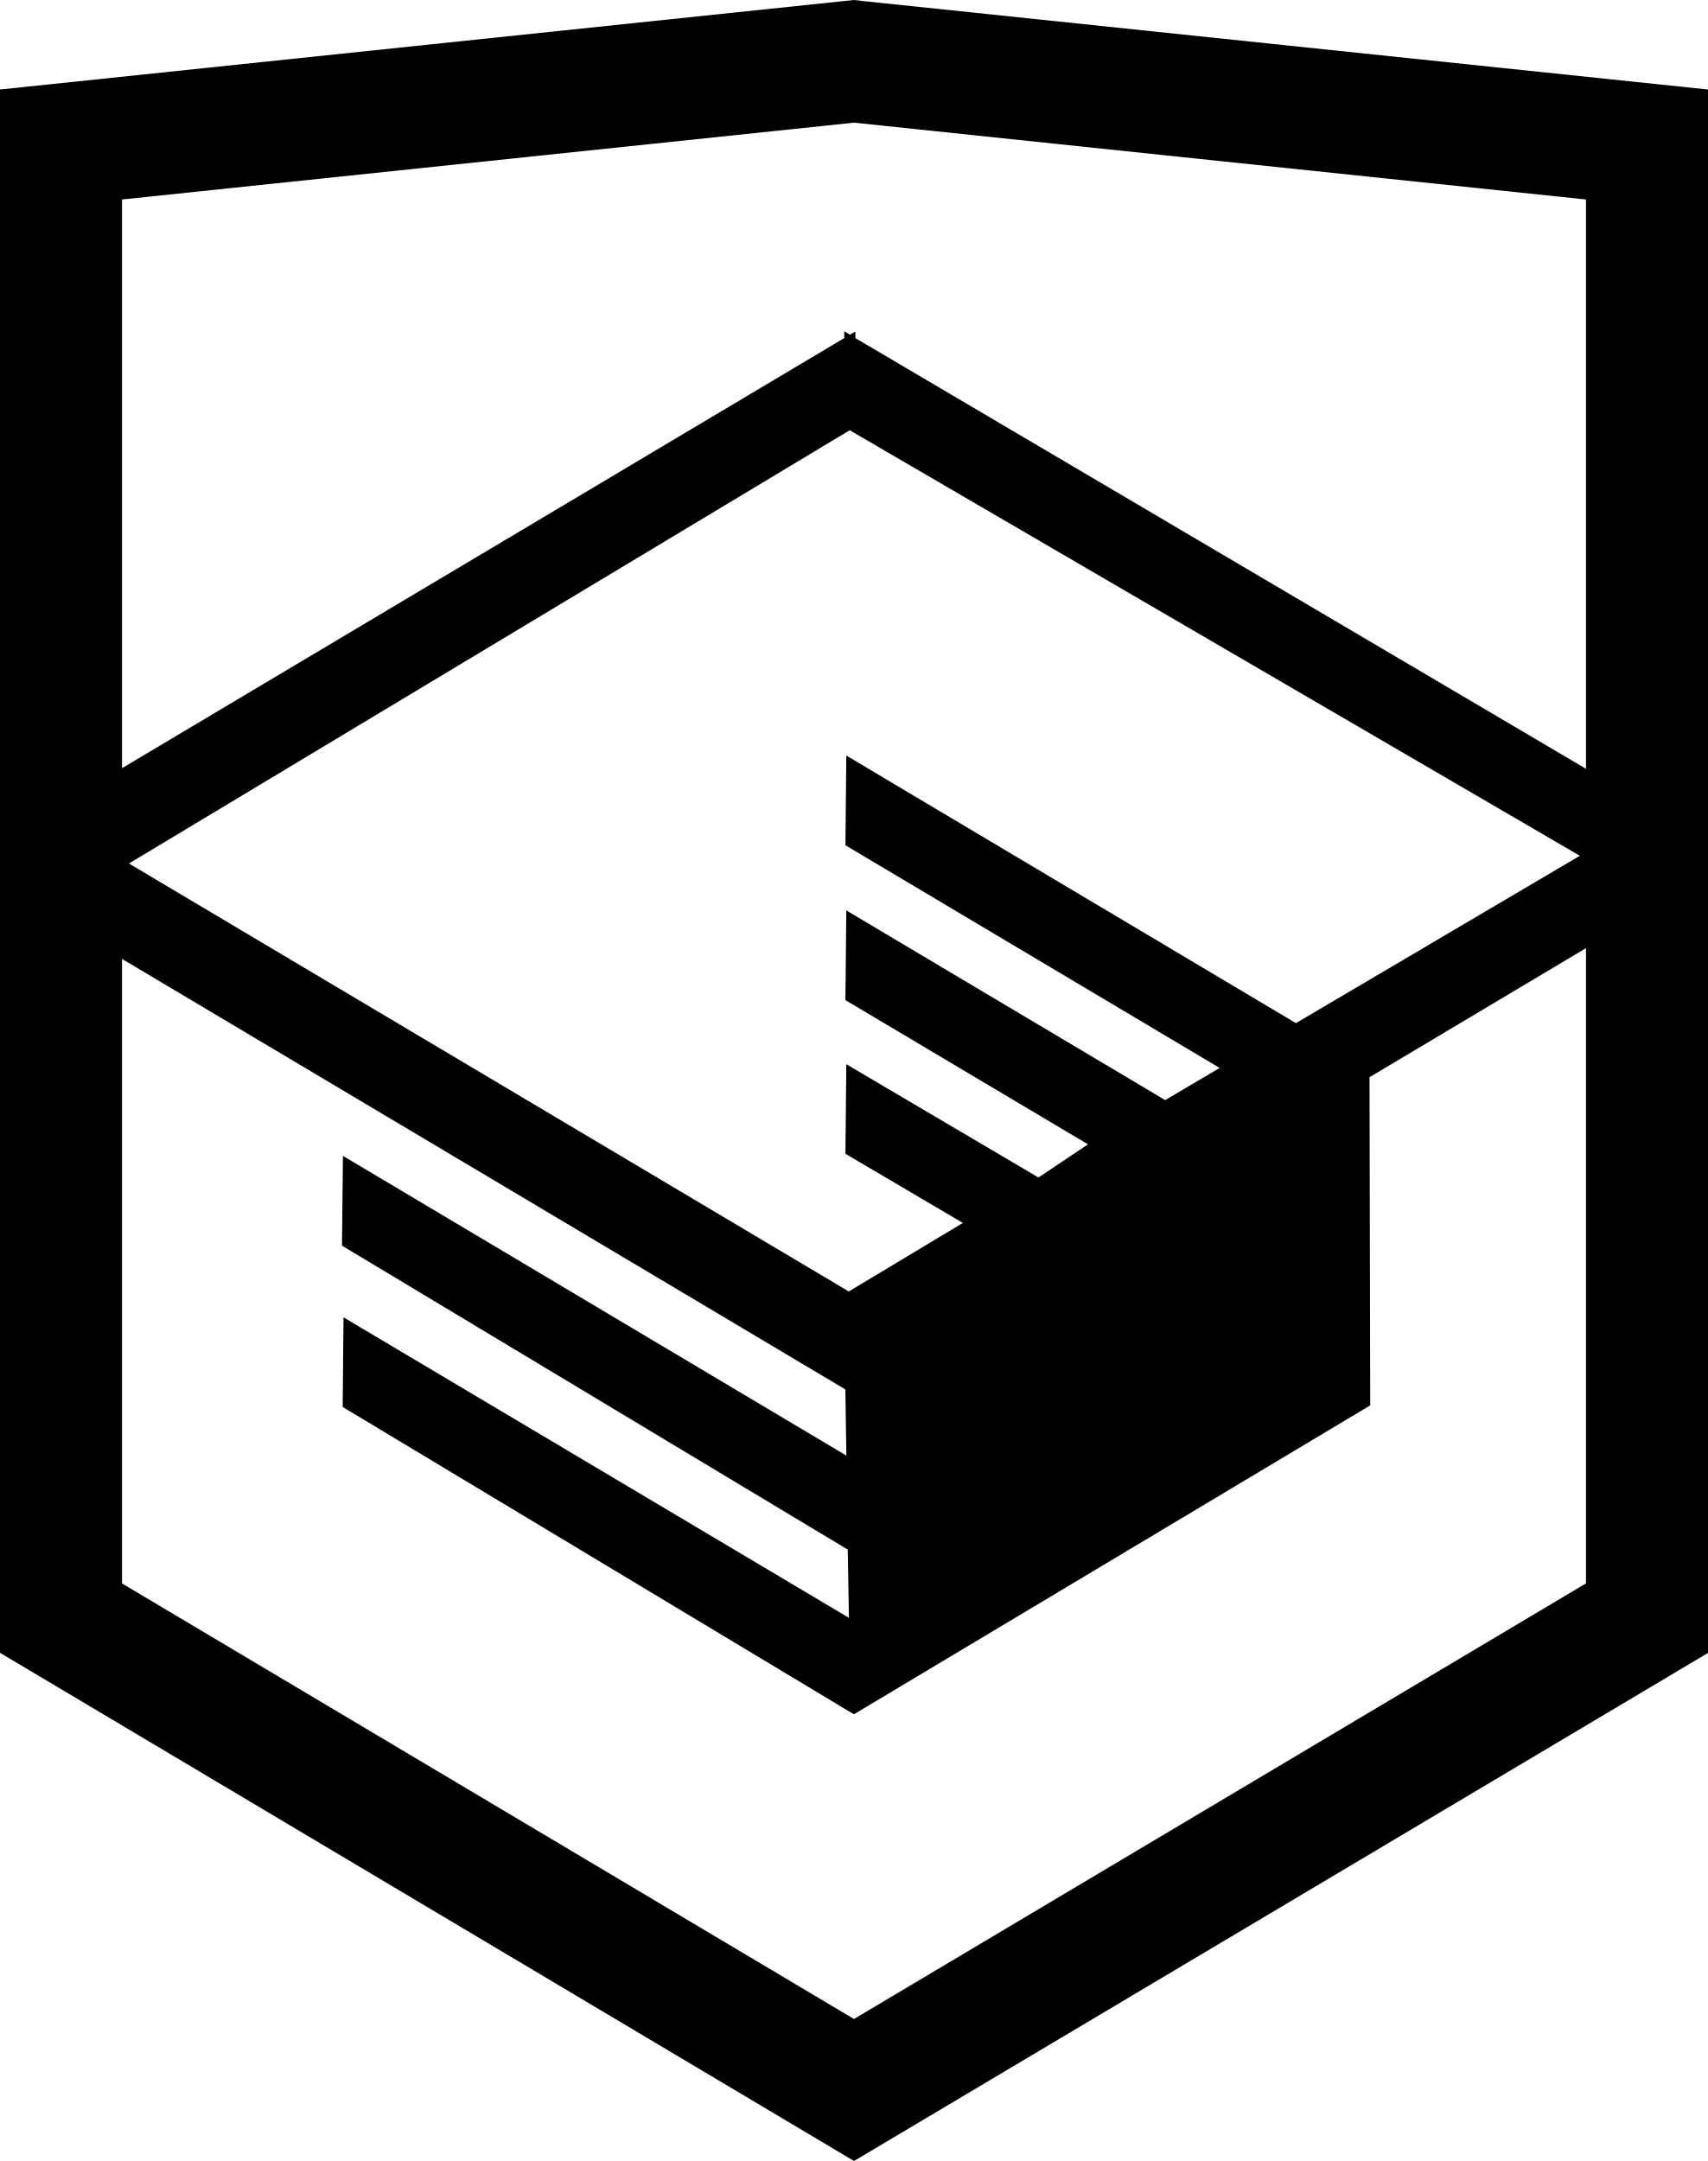
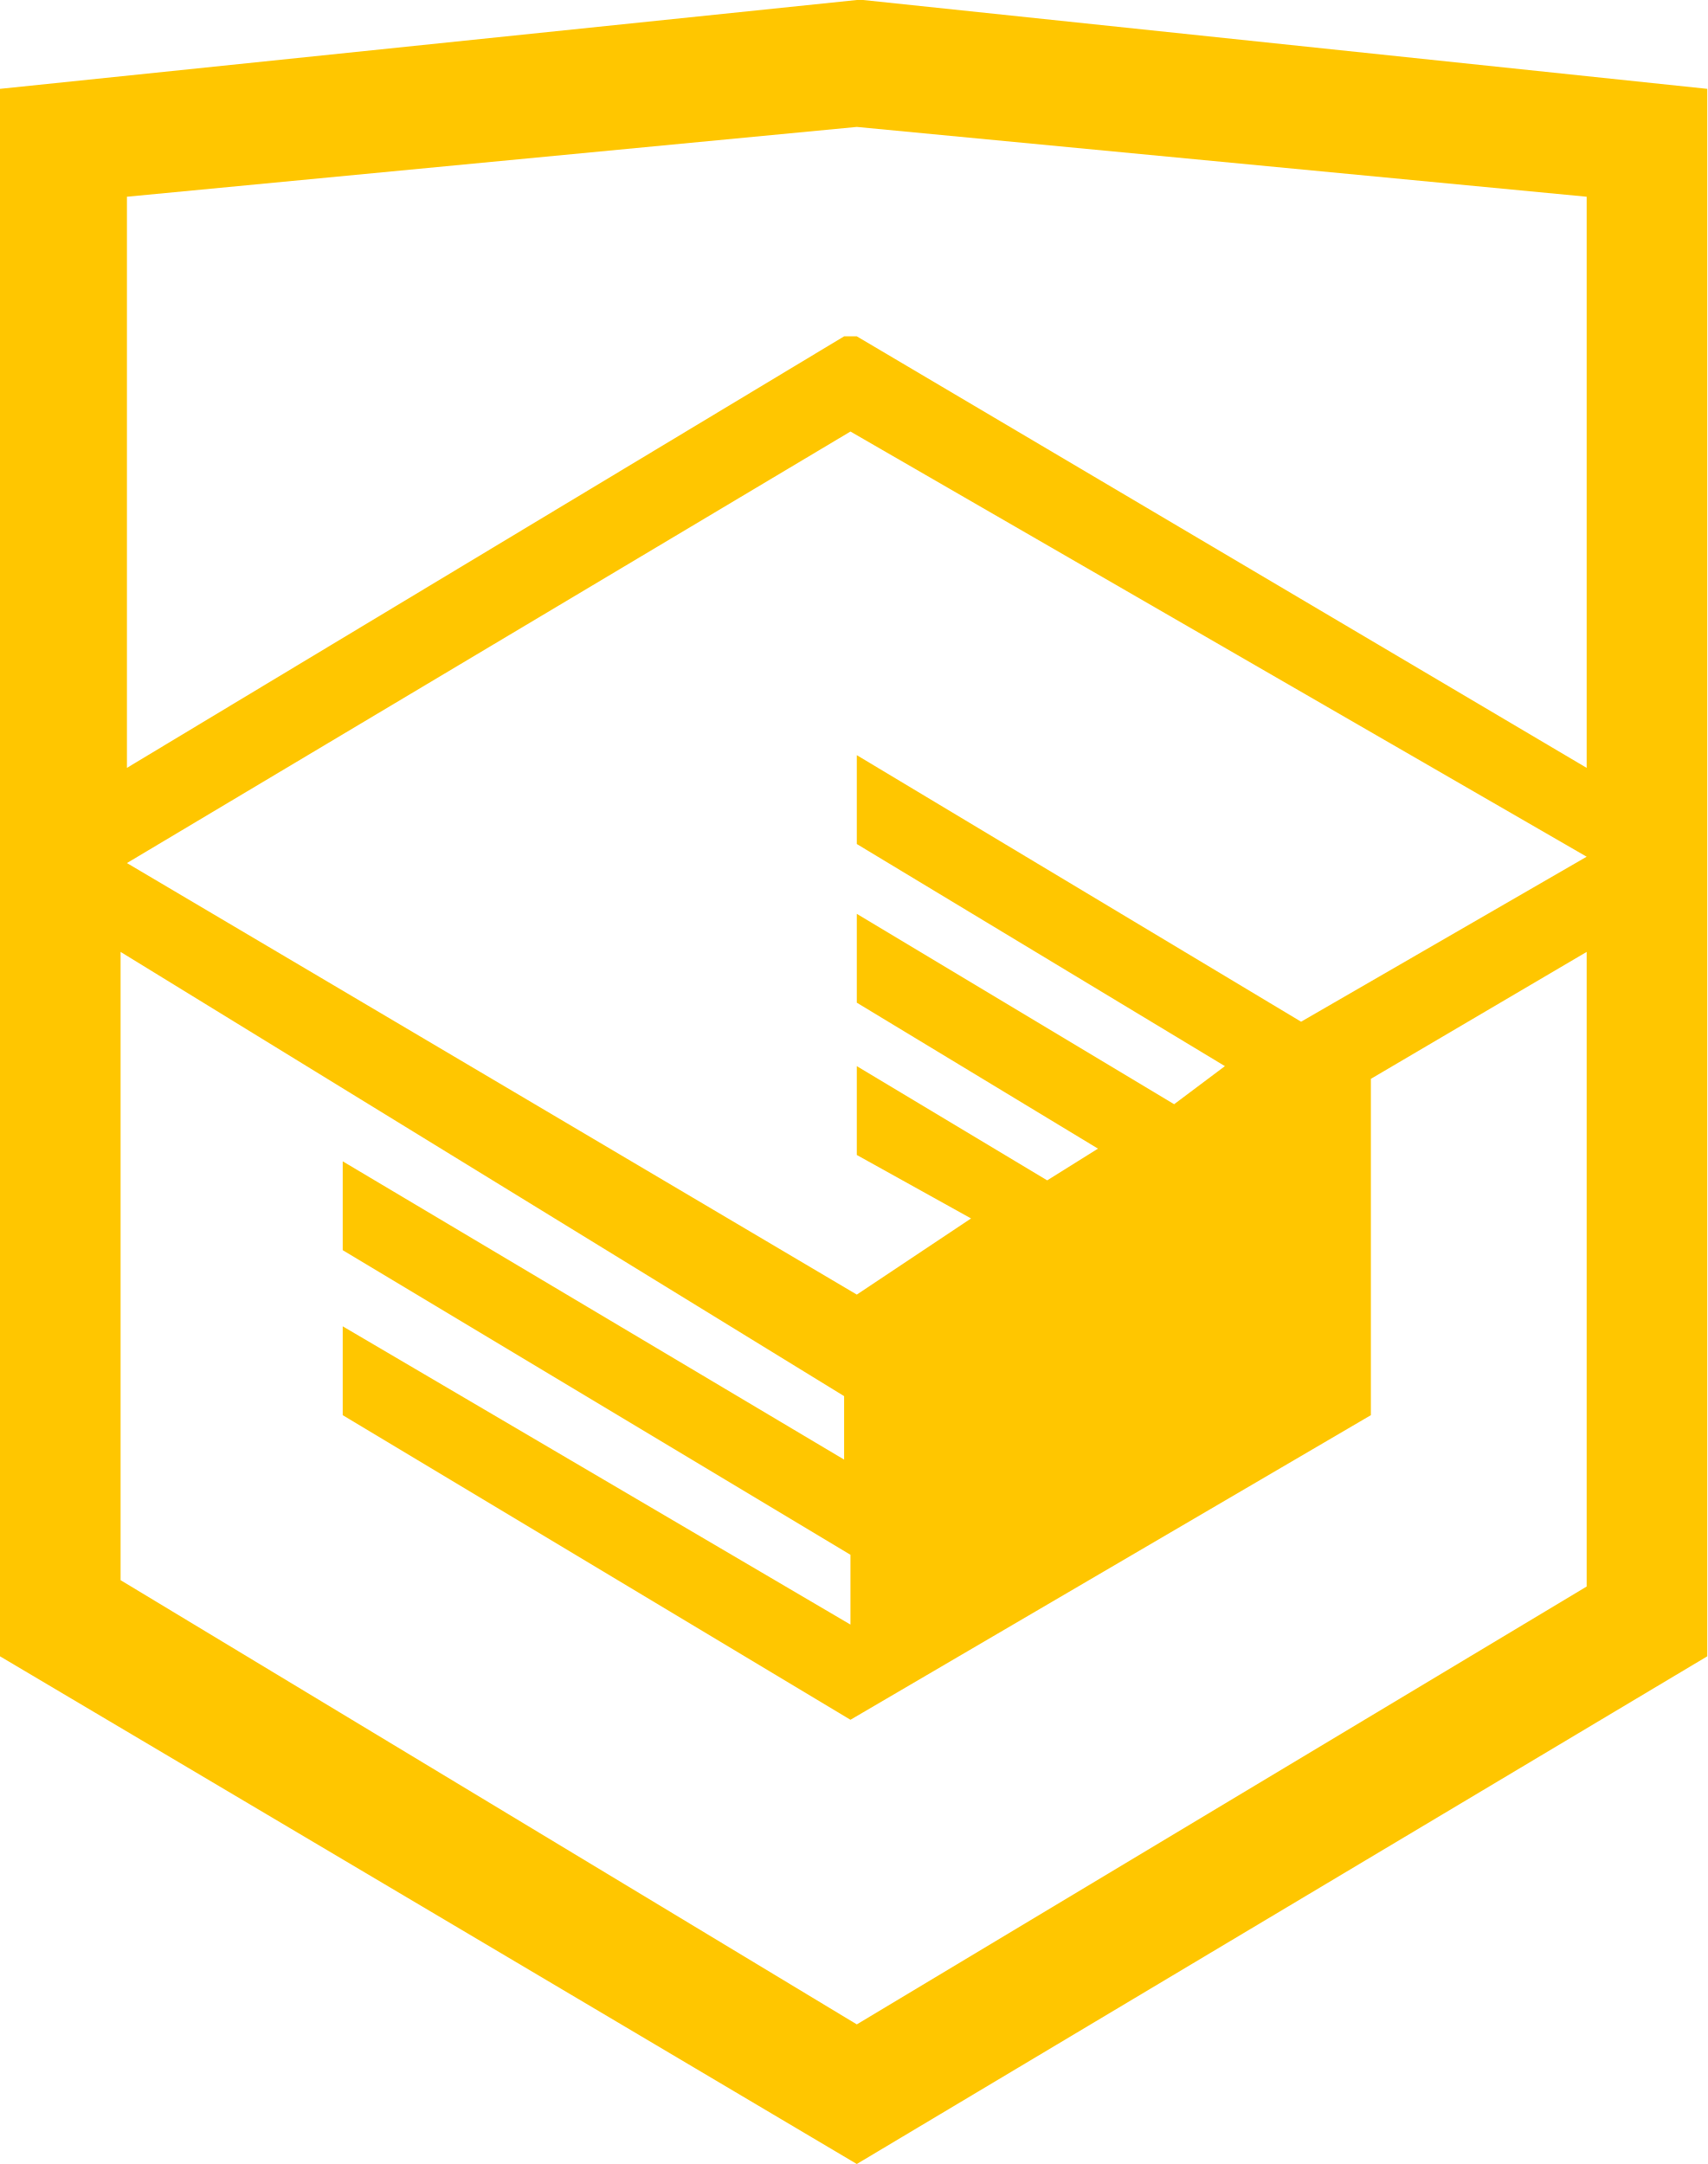
- <svg xmlns="http://www.w3.org/2000/svg" version="1.1" id="Layer_1" x="0px" y="0px" width="26.943px" height="34.09px" viewBox="0 0 26.943 34.09" enable-background="new 0 0 26.943 34.09" xml:space="preserve">
-   <path d="M13.62,0.017L13.472,0L0,1.412v24.661l13.473,8.017l13.43-7.99l0.042-0.025V1.412L13.62,0.017z M25.019,12.127L13.495,5.334 L13.494,5.23l-0.087,0.05l-0.088-0.056v0.109L1.925,12.118V3.147l11.548-1.212l11.547,1.212V12.127z M13.405,6.787L24.923,13.5 l-4.479,2.64l-7.093-4.221l-0.014,1.415l5.904,3.513l-0.86,0.507l-5.03-2.992l-0.014,1.415l3.827,2.275l-0.782,0.523l-3.031-1.787 l-0.014,1.413l1.853,1.091l-1.8,1.081L2.034,13.622L13.405,6.787z M1.925,15.127l11.411,6.791l0.016,1.044L5.41,18.234L5.395,19.65 l7.979,4.795l0.018,1.076l-7.973-4.74l-0.013,1.414l8.021,4.822l0.046,0.025l8.143-4.872l-0.011-5.177l3.415-2.036v10.021 L13.472,31.85L1.925,24.979V15.127z" />
+ <svg xmlns="http://www.w3.org/2000/svg" width="26.9" height="34.1">
+   <path fill="#FFC600" d="M13.6 0h-.1L0 1.4v24.7l13.5 8 13.4-8V1.4L13.6 0zM25 12.1L13.5 5.3h-.2L2 12.1v-9L13.5 2 25 3.1v9zM13.4 6.8L25 13.5l-4.5 2.6-7-4.2v1.4l5.8 3.5-.8.6-5-3v1.4l3.8 2.3-.8.5-3-1.8v1.4l1.8 1-1.8 1.2L2 13.6l11.4-6.8zM1.9 15L13.3 22v1l-7.9-4.7v1.4l8 4.8v1.1l-8-4.7v1.4l8 4.8 8.2-4.8V17l3.4-2v10l-11.5 6.9-11.6-7v-9.8z" />
</svg>
